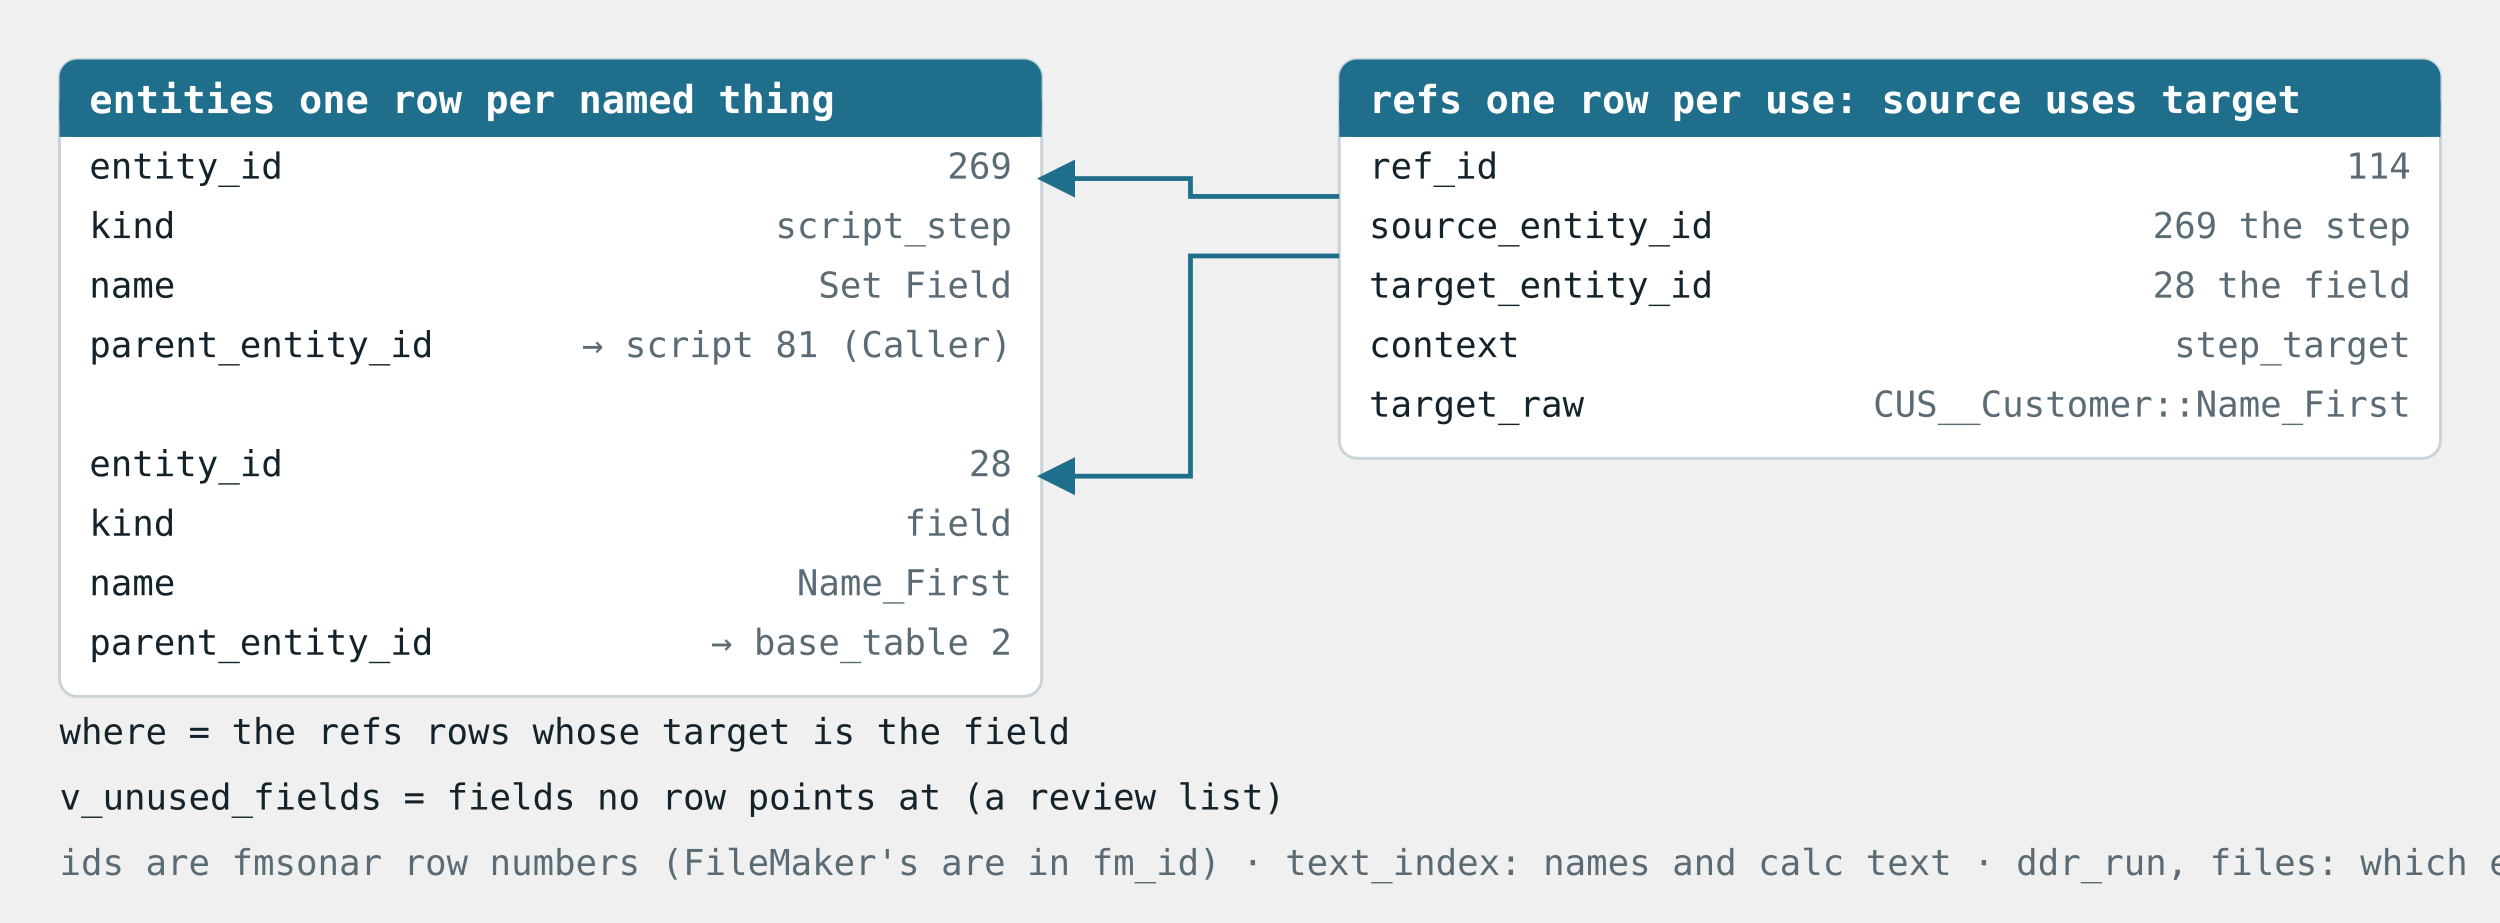
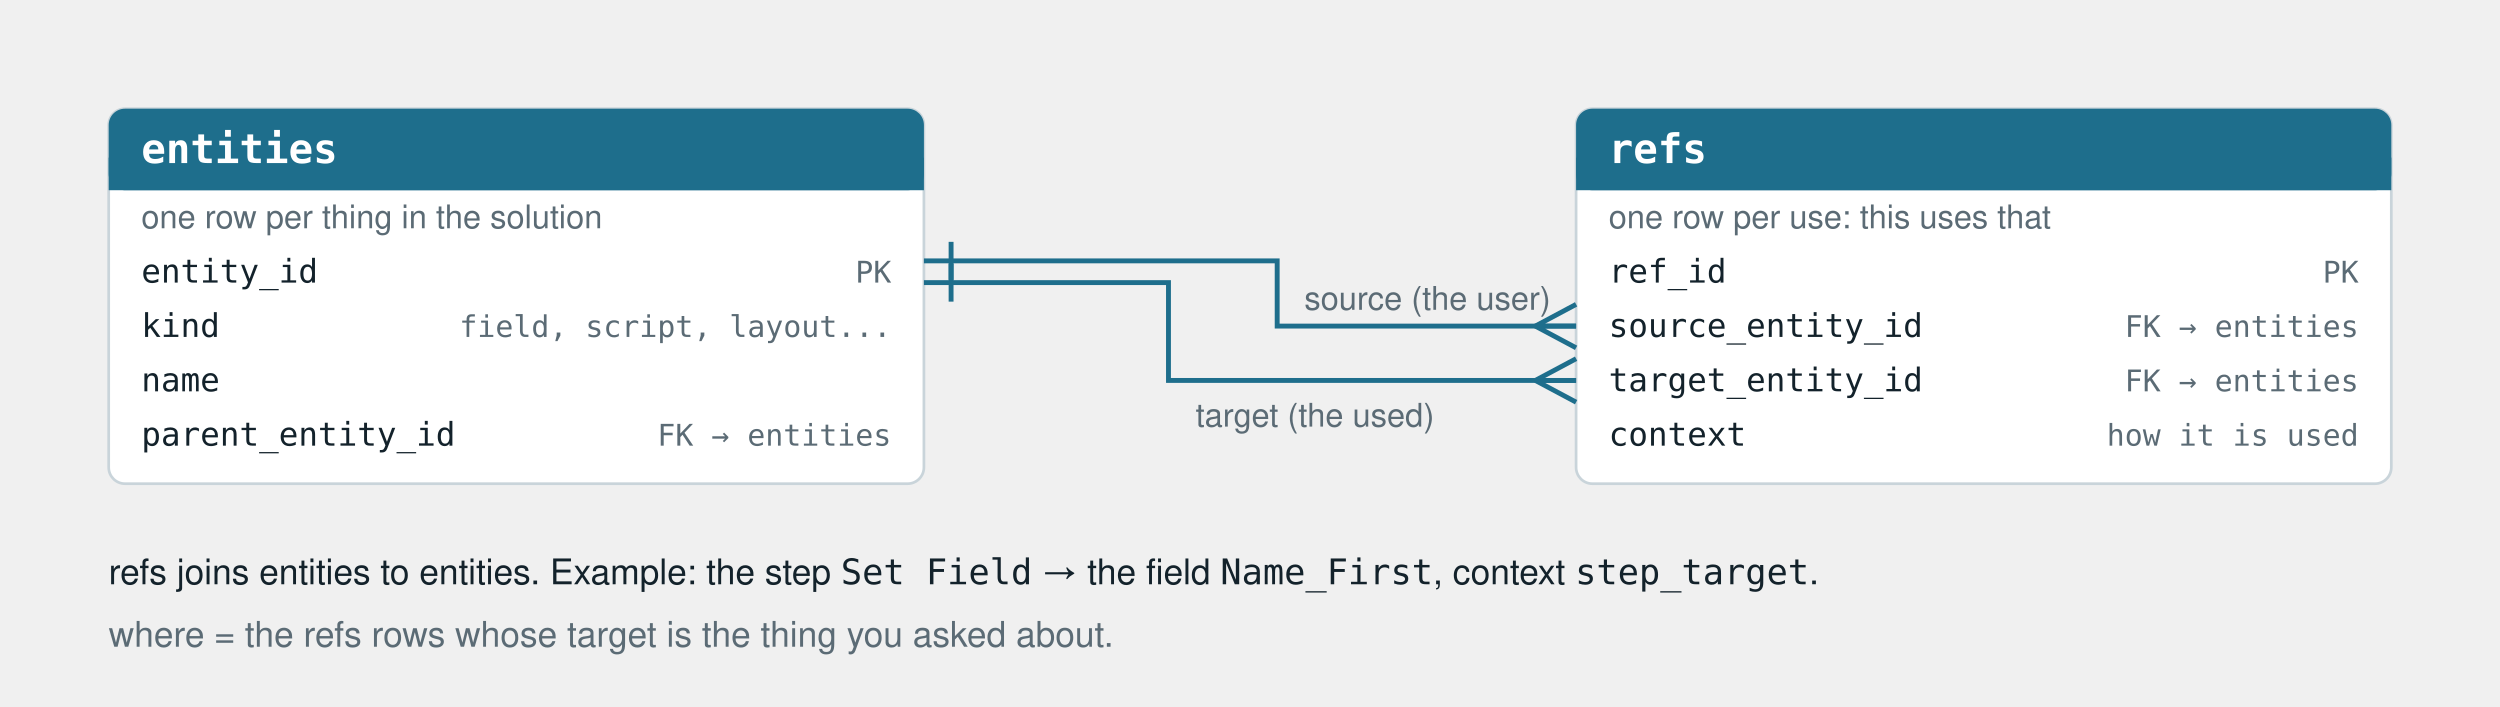
- <svg xmlns="http://www.w3.org/2000/svg" width="840" height="310" viewBox="0 0 840 310" role="img" aria-label="entities and refs, with the Set Field row from the example">
-   <defs>
-     <marker id="m" markerWidth="8" markerHeight="8" refX="7" refY="4" orient="auto">
-       <path d="M0 0 L8 4 L0 8 z" fill="#1E6E8C" />
-     </marker>
-   </defs>
-   <rect x="20" y="20" width="330" height="214" rx="6" fill="#FFFFFF" stroke="#C9D4DA" />
-   <rect x="20" y="20" width="330" height="26" rx="6" fill="#1E6E8C" />
-   <rect x="20" y="34" width="330" height="12" fill="#1E6E8C" />
-   <text x="30" y="38" font-family="ui-monospace, SFMono-Regular, Menlo, Consolas, monospace" font-size="13" font-weight="700" fill="#FFFFFF">entities   one row per named thing</text>
-   <text x="30" y="60" font-family="ui-monospace, SFMono-Regular, Menlo, Consolas, monospace" font-size="12" fill="#13222B">entity_id</text>
-   <text x="340" y="60" font-family="ui-monospace, SFMono-Regular, Menlo, Consolas, monospace" font-size="12" fill="#5B6B75" text-anchor="end">269</text>
-   <text x="30" y="80" font-family="ui-monospace, SFMono-Regular, Menlo, Consolas, monospace" font-size="12" fill="#13222B">kind</text>
-   <text x="340" y="80" font-family="ui-monospace, SFMono-Regular, Menlo, Consolas, monospace" font-size="12" fill="#5B6B75" text-anchor="end">script_step</text>
-   <text x="30" y="100" font-family="ui-monospace, SFMono-Regular, Menlo, Consolas, monospace" font-size="12" fill="#13222B">name</text>
-   <text x="340" y="100" font-family="ui-monospace, SFMono-Regular, Menlo, Consolas, monospace" font-size="12" fill="#5B6B75" text-anchor="end">Set Field</text>
-   <text x="30" y="120" font-family="ui-monospace, SFMono-Regular, Menlo, Consolas, monospace" font-size="12" fill="#13222B">parent_entity_id</text>
-   <text x="340" y="120" font-family="ui-monospace, SFMono-Regular, Menlo, Consolas, monospace" font-size="12" fill="#5B6B75" text-anchor="end">→ script 81 (Caller)</text>
-   <text x="30" y="140" font-family="ui-monospace, SFMono-Regular, Menlo, Consolas, monospace" font-size="12" fill="#13222B" />
-   <text x="30" y="160" font-family="ui-monospace, SFMono-Regular, Menlo, Consolas, monospace" font-size="12" fill="#13222B">entity_id</text>
-   <text x="340" y="160" font-family="ui-monospace, SFMono-Regular, Menlo, Consolas, monospace" font-size="12" fill="#5B6B75" text-anchor="end">28</text>
-   <text x="30" y="180" font-family="ui-monospace, SFMono-Regular, Menlo, Consolas, monospace" font-size="12" fill="#13222B">kind</text>
-   <text x="340" y="180" font-family="ui-monospace, SFMono-Regular, Menlo, Consolas, monospace" font-size="12" fill="#5B6B75" text-anchor="end">field</text>
-   <text x="30" y="200" font-family="ui-monospace, SFMono-Regular, Menlo, Consolas, monospace" font-size="12" fill="#13222B">name</text>
-   <text x="340" y="200" font-family="ui-monospace, SFMono-Regular, Menlo, Consolas, monospace" font-size="12" fill="#5B6B75" text-anchor="end">Name_First</text>
-   <text x="30" y="220" font-family="ui-monospace, SFMono-Regular, Menlo, Consolas, monospace" font-size="12" fill="#13222B">parent_entity_id</text>
-   <text x="340" y="220" font-family="ui-monospace, SFMono-Regular, Menlo, Consolas, monospace" font-size="12" fill="#5B6B75" text-anchor="end">→ base_table 2</text>
-   <rect x="450" y="20" width="370" height="134" rx="6" fill="#FFFFFF" stroke="#C9D4DA" />
-   <rect x="450" y="20" width="370" height="26" rx="6" fill="#1E6E8C" />
-   <rect x="450" y="34" width="370" height="12" fill="#1E6E8C" />
-   <text x="460" y="38" font-family="ui-monospace, SFMono-Regular, Menlo, Consolas, monospace" font-size="13" font-weight="700" fill="#FFFFFF">refs   one row per use: source uses target</text>
-   <text x="460" y="60" font-family="ui-monospace, SFMono-Regular, Menlo, Consolas, monospace" font-size="12" fill="#13222B">ref_id</text>
-   <text x="810" y="60" font-family="ui-monospace, SFMono-Regular, Menlo, Consolas, monospace" font-size="12" fill="#5B6B75" text-anchor="end">114</text>
-   <text x="460" y="80" font-family="ui-monospace, SFMono-Regular, Menlo, Consolas, monospace" font-size="12" fill="#13222B">source_entity_id</text>
-   <text x="810" y="80" font-family="ui-monospace, SFMono-Regular, Menlo, Consolas, monospace" font-size="12" fill="#5B6B75" text-anchor="end">269   the step</text>
-   <text x="460" y="100" font-family="ui-monospace, SFMono-Regular, Menlo, Consolas, monospace" font-size="12" fill="#13222B">target_entity_id</text>
-   <text x="810" y="100" font-family="ui-monospace, SFMono-Regular, Menlo, Consolas, monospace" font-size="12" fill="#5B6B75" text-anchor="end">28    the field</text>
-   <text x="460" y="120" font-family="ui-monospace, SFMono-Regular, Menlo, Consolas, monospace" font-size="12" fill="#13222B">context</text>
-   <text x="810" y="120" font-family="ui-monospace, SFMono-Regular, Menlo, Consolas, monospace" font-size="12" fill="#5B6B75" text-anchor="end">step_target</text>
-   <text x="460" y="140" font-family="ui-monospace, SFMono-Regular, Menlo, Consolas, monospace" font-size="12" fill="#13222B">target_raw</text>
-   <text x="810" y="140" font-family="ui-monospace, SFMono-Regular, Menlo, Consolas, monospace" font-size="12" fill="#5B6B75" text-anchor="end">CUS__Customer::Name_First</text>
-   <path d="M450 66 H 400 V 60 H 350" stroke="#1E6E8C" stroke-width="1.6" fill="none" marker-end="url(#m)" />
-   <path d="M450 86 H 400 V 160 H 350" stroke="#1E6E8C" stroke-width="1.6" fill="none" marker-end="url(#m)" />
-   <text x="20" y="250" font-family="ui-monospace, SFMono-Regular, Menlo, Consolas, monospace" font-size="12" fill="#13222B">where  = the refs rows whose target is the field</text>
-   <text x="20" y="272" font-family="ui-monospace, SFMono-Regular, Menlo, Consolas, monospace" font-size="12" fill="#13222B">v_unused_fields = fields no row points at (a review list)</text>
-   <text x="20" y="294" font-family="ui-monospace, SFMono-Regular, Menlo, Consolas, monospace" font-size="12" fill="#5B6B75">ids are fmsonar row numbers (FileMaker's are in fm_id) · text_index: names and calc text · ddr_run, files: which export, which file</text>
+ <svg xmlns="http://www.w3.org/2000/svg" width="920" height="260" viewBox="0 0 920 260" role="img" aria-label="entities and refs: refs joins entities to entities, one row per use">
+   <rect x="40" y="40" width="300" height="138" rx="6" fill="#FFFFFF" stroke="#C9D4DA" />
+   <rect x="40" y="40" width="300" height="30" rx="6" fill="#1E6E8C" />
+   <rect x="40" y="58" width="300" height="12" fill="#1E6E8C" />
+   <text x="52" y="60" font-family="ui-monospace, SFMono-Regular, Menlo, Consolas, monospace" font-size="15" font-weight="700" fill="#FFFFFF">entities</text>
+   <text x="52" y="84" font-family="-apple-system, Helvetica, Arial, sans-serif" font-size="12" fill="#5B6B75">one row per thing in the solution</text>
+   <text x="52" y="104" font-family="ui-monospace, SFMono-Regular, Menlo, Consolas, monospace" font-size="12" fill="#13222B">entity_id</text>
+   <text x="328" y="104" font-family="ui-monospace, SFMono-Regular, Menlo, Consolas, monospace" font-size="11" fill="#5B6B75" text-anchor="end">PK</text>
+   <text x="52" y="124" font-family="ui-monospace, SFMono-Regular, Menlo, Consolas, monospace" font-size="12" fill="#13222B">kind</text>
+   <text x="328" y="124" font-family="ui-monospace, SFMono-Regular, Menlo, Consolas, monospace" font-size="11" fill="#5B6B75" text-anchor="end">field, script, layout...</text>
+   <text x="52" y="144" font-family="ui-monospace, SFMono-Regular, Menlo, Consolas, monospace" font-size="12" fill="#13222B">name</text>
+   <text x="52" y="164" font-family="ui-monospace, SFMono-Regular, Menlo, Consolas, monospace" font-size="12" fill="#13222B">parent_entity_id</text>
+   <text x="328" y="164" font-family="ui-monospace, SFMono-Regular, Menlo, Consolas, monospace" font-size="11" fill="#5B6B75" text-anchor="end">FK → entities</text>
+   <rect x="580" y="40" width="300" height="138" rx="6" fill="#FFFFFF" stroke="#C9D4DA" />
+   <rect x="580" y="40" width="300" height="30" rx="6" fill="#1E6E8C" />
+   <rect x="580" y="58" width="300" height="12" fill="#1E6E8C" />
+   <text x="592" y="60" font-family="ui-monospace, SFMono-Regular, Menlo, Consolas, monospace" font-size="15" font-weight="700" fill="#FFFFFF">refs</text>
+   <text x="592" y="84" font-family="-apple-system, Helvetica, Arial, sans-serif" font-size="12" fill="#5B6B75">one row per use: this uses that</text>
+   <text x="592" y="104" font-family="ui-monospace, SFMono-Regular, Menlo, Consolas, monospace" font-size="12" fill="#13222B">ref_id</text>
+   <text x="868" y="104" font-family="ui-monospace, SFMono-Regular, Menlo, Consolas, monospace" font-size="11" fill="#5B6B75" text-anchor="end">PK</text>
+   <text x="592" y="124" font-family="ui-monospace, SFMono-Regular, Menlo, Consolas, monospace" font-size="12" fill="#13222B">source_entity_id</text>
+   <text x="868" y="124" font-family="ui-monospace, SFMono-Regular, Menlo, Consolas, monospace" font-size="11" fill="#5B6B75" text-anchor="end">FK → entities</text>
+   <text x="592" y="144" font-family="ui-monospace, SFMono-Regular, Menlo, Consolas, monospace" font-size="12" fill="#13222B">target_entity_id</text>
+   <text x="868" y="144" font-family="ui-monospace, SFMono-Regular, Menlo, Consolas, monospace" font-size="11" fill="#5B6B75" text-anchor="end">FK → entities</text>
+   <text x="592" y="164" font-family="ui-monospace, SFMono-Regular, Menlo, Consolas, monospace" font-size="12" fill="#13222B">context</text>
+   <text x="868" y="164" font-family="ui-monospace, SFMono-Regular, Menlo, Consolas, monospace" font-size="11" fill="#5B6B75" text-anchor="end">how it is used</text>
+   <path d="M340 96 H 470 V 120 H 580" stroke="#1E6E8C" stroke-width="1.8" fill="none" />
+   <path d="M350 89 V 103" stroke="#1E6E8C" stroke-width="1.8" fill="none" />
+   <path d="M565 120 L 580 112 M565 120 L 580 128 M565 120 L 580 120" stroke="#1E6E8C" stroke-width="1.8" fill="none" />
+   <text x="480" y="114" font-family="-apple-system, Helvetica, Arial, sans-serif" font-size="12" fill="#5B6B75">source (the user)</text>
+   <path d="M340 104 H 430 V 140 H 580" stroke="#1E6E8C" stroke-width="1.8" fill="none" />
+   <path d="M350 97 V 111" stroke="#1E6E8C" stroke-width="1.8" fill="none" />
+   <path d="M565 140 L 580 132 M565 140 L 580 148 M565 140 L 580 140" stroke="#1E6E8C" stroke-width="1.8" fill="none" />
+   <text x="440" y="157" font-family="-apple-system, Helvetica, Arial, sans-serif" font-size="12" fill="#5B6B75">target (the used)</text>
+   <text x="40" y="215" font-family="-apple-system, Helvetica, Arial, sans-serif" font-size="13" fill="#13222B">refs joins entities to entities. Example: the step <tspan font-family="ui-monospace, SFMono-Regular, Menlo, Consolas, monospace">Set Field</tspan> → the field <tspan font-family="ui-monospace, SFMono-Regular, Menlo, Consolas, monospace">Name_First</tspan>, context <tspan font-family="ui-monospace, SFMono-Regular, Menlo, Consolas, monospace">step_target</tspan>.</text>
+   <text x="40" y="238" font-family="-apple-system, Helvetica, Arial, sans-serif" font-size="13" fill="#5B6B75">where = the refs rows whose target is the thing you asked about.</text>
</svg>
